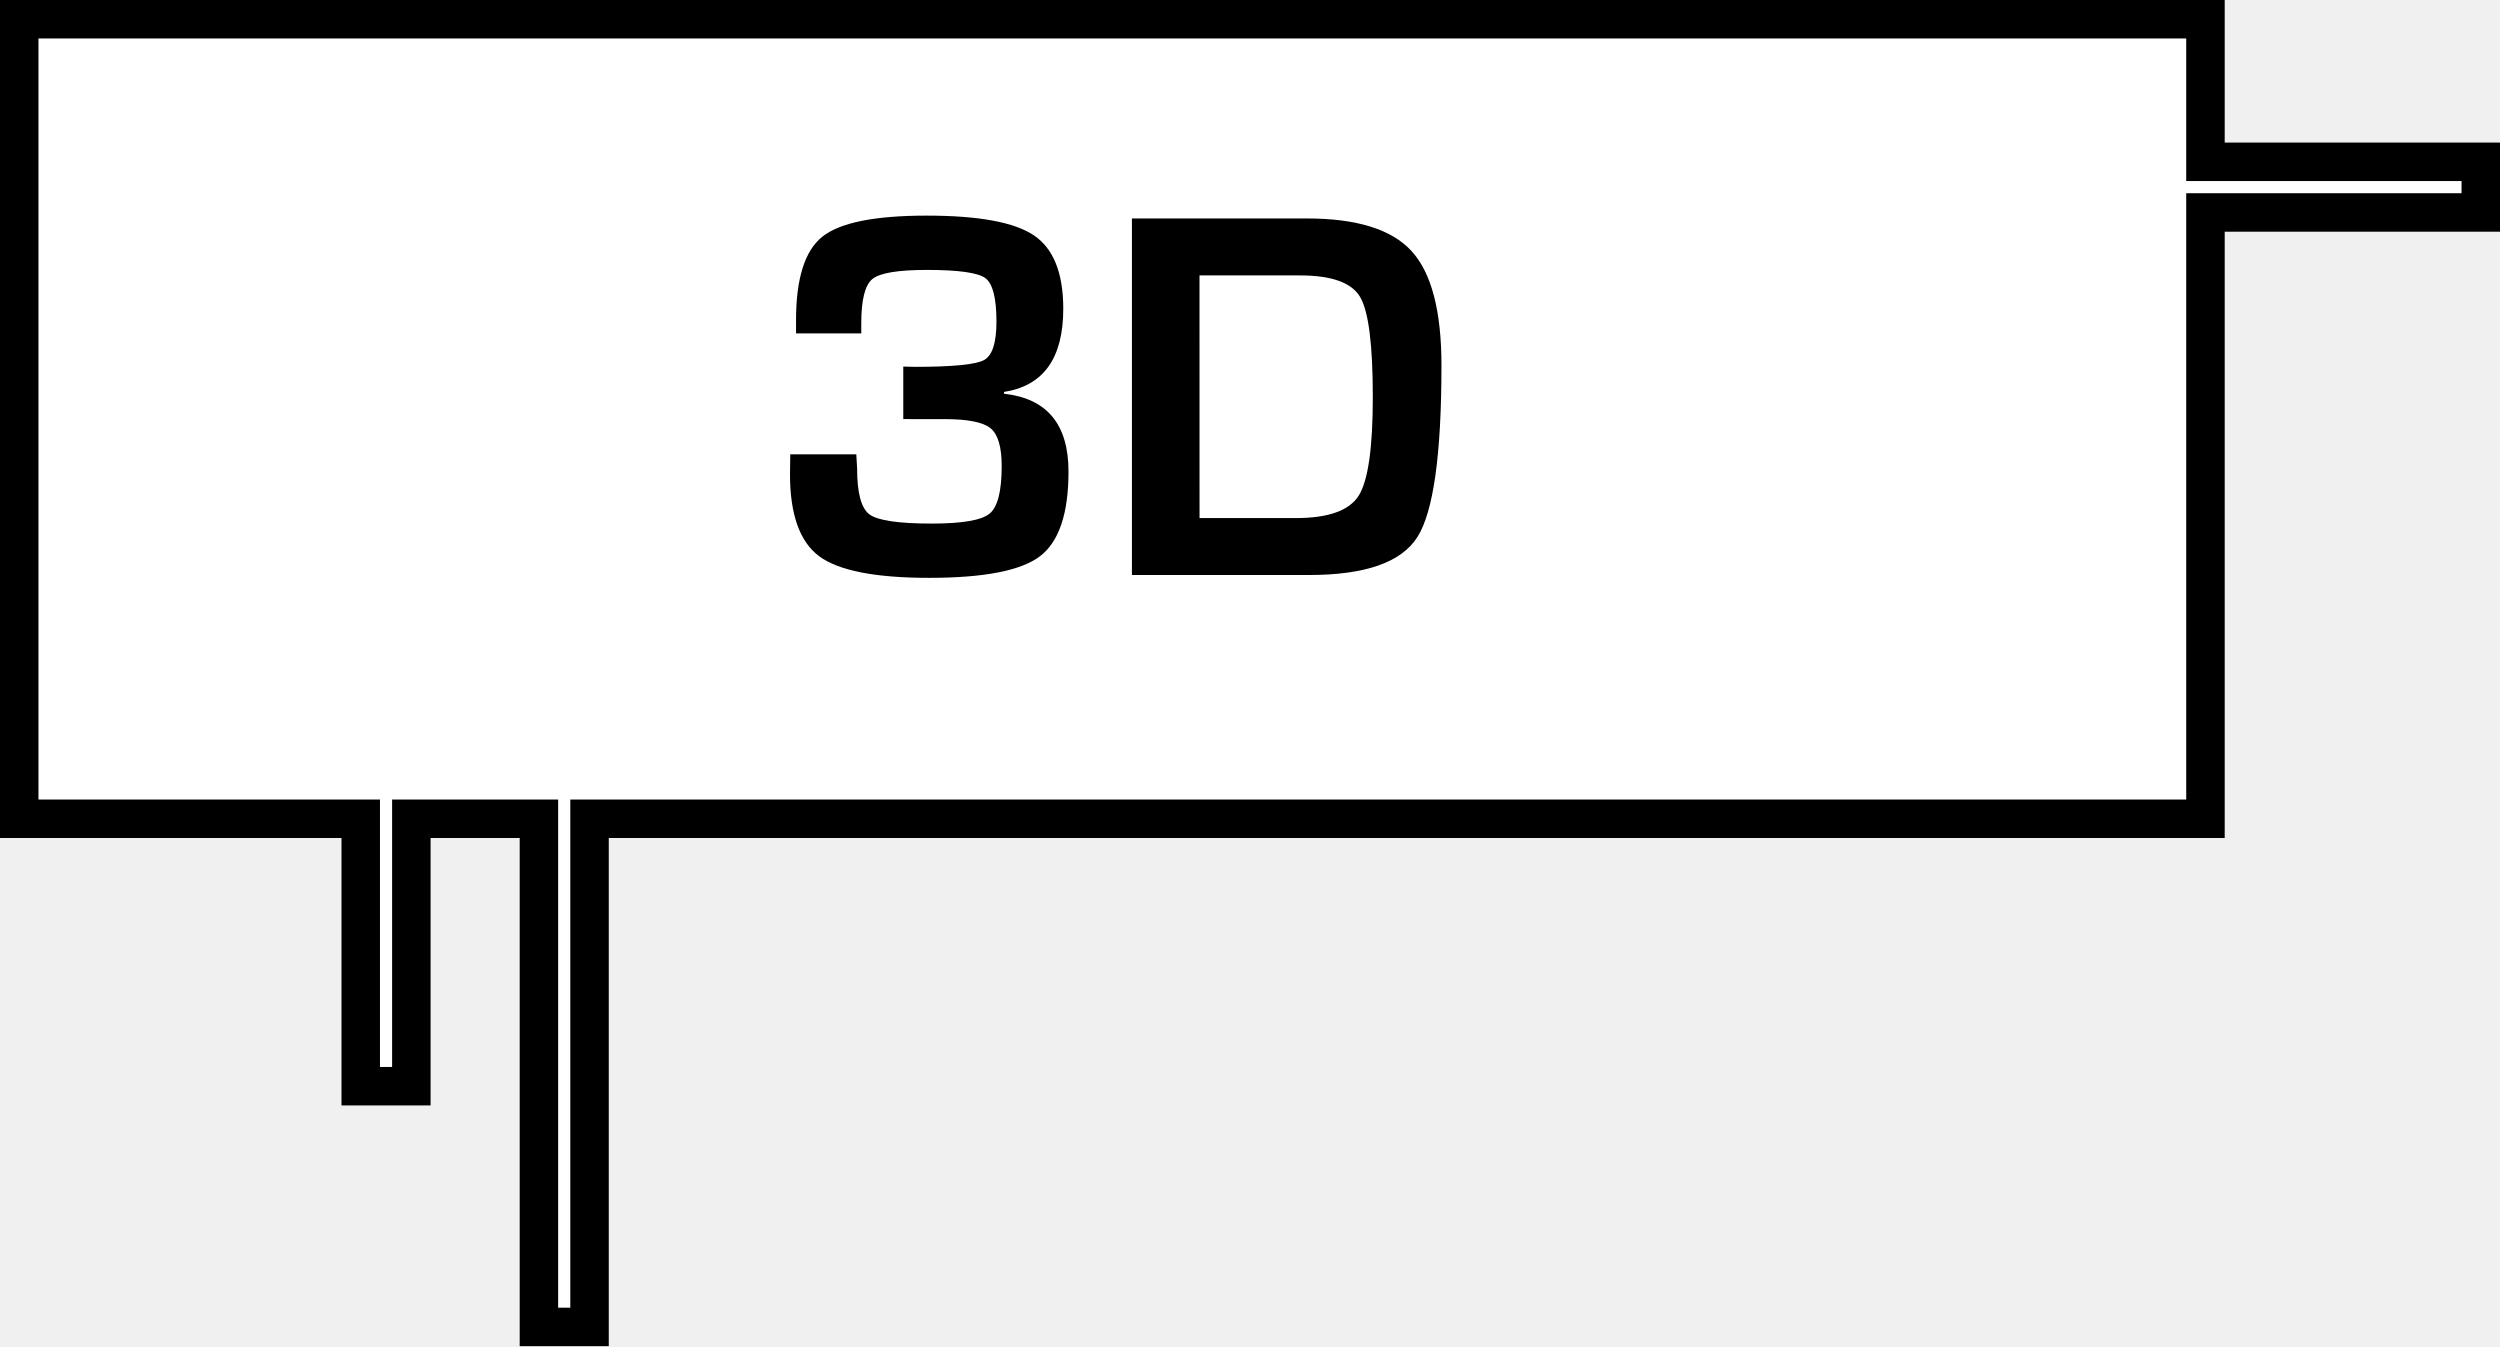
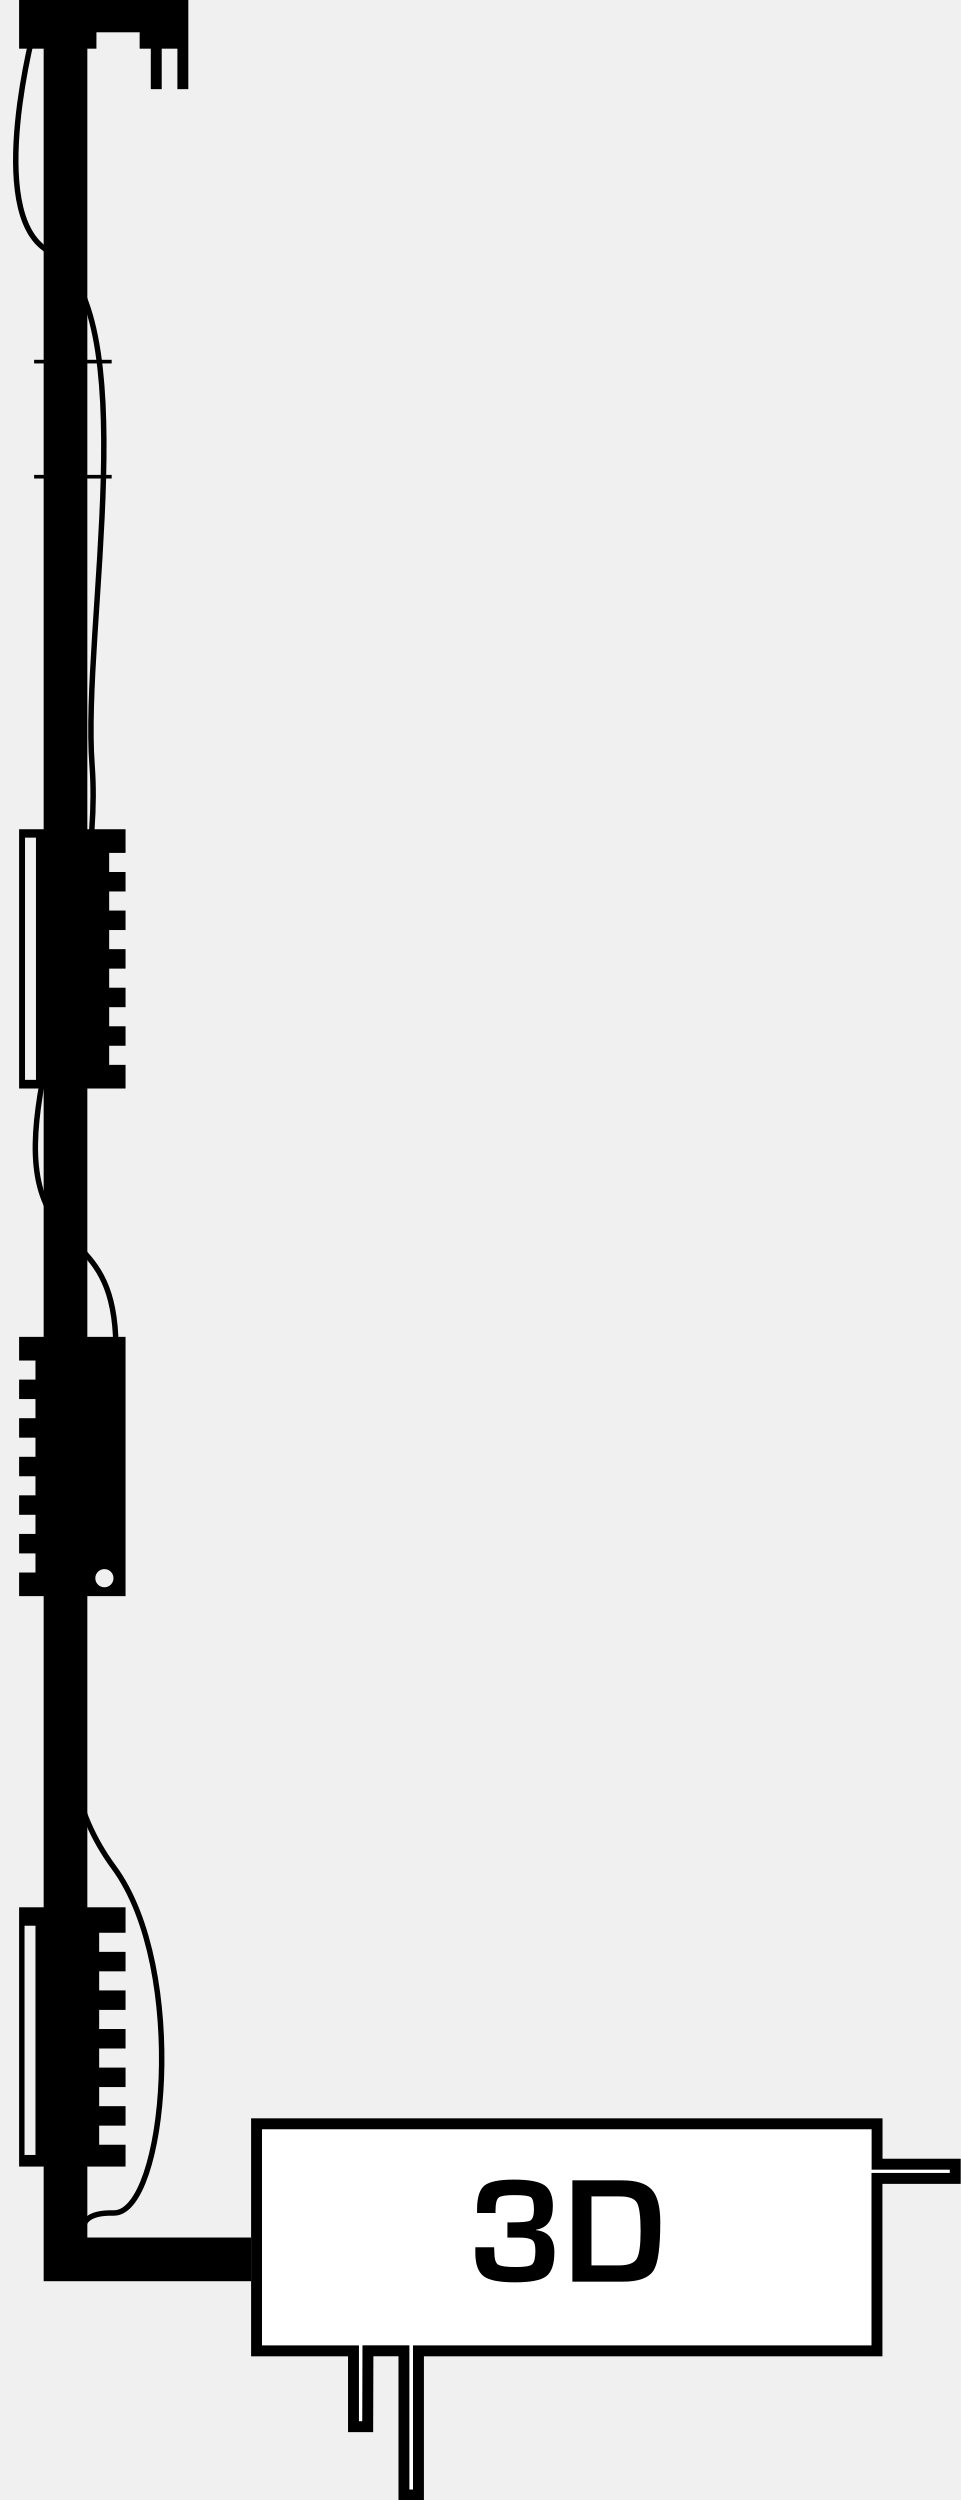
- <svg xmlns="http://www.w3.org/2000/svg" version="1.1" id="Layer_1" x="0px" y="0px" width="65px" height="35px" viewBox="0 0 65 35" enable-background="new 0 0 65 35" xml:space="preserve">
+ <svg xmlns="http://www.w3.org/2000/svg" version="1.1" id="Layer_1" x="0px" y="0px" width="88px" height="229px" viewBox="0 -89.958 88 229" enable-background="new 0 -89.958 88 229" xml:space="preserve">
+   <polyline fill="none" stroke="#000000" stroke-width="4" stroke-miterlimit="10" points="6,-90 6,117 23,117 " />
+   <polygon points="1.75,-90 1.75,-85.5 8.833,-85.5 8.833,-87 12.792,-87 12.792,-85.5 13.813,-85.5 13.813,-81.792 14.813,-81.792   14.813,-85.5 16.25,-85.5 16.25,-81.792 17.25,-81.792 17.25,-85.5 17.25,-87 17.25,-90 " />
+   <path d="M11.5-11.833V-14H1.75V9.75h9.75V7.583H10v-1.75h1.5V4.05h-1.499V2.3H11.5V0.517H10v-1.75h1.5v-1.783H10v-1.751h1.5V-6.55  H10V-8.3h1.5v-1.783H10v-1.75H11.5z M3.295,8.958H2.292v-22.188h1.003V8.958z" />
+   <path d="M11.5,87.083V84.75H1.75v23.75h9.75v-2H9.083v-1.75H11.5v-1.783H9.084v-1.75H11.5v-1.783H9.083v-1.75H11.5V95.9H9.083  v-1.751H11.5v-1.783H9.083v-1.75H11.5v-1.783H9.083v-1.75H11.5z M3.25,107.438H2.247v-21H3.25V107.438z" />
+   <rect x="3.125" y="-57" width="7.104" height="0.333" />
+   <rect x="3.125" y="-46.458" width="7.104" height="0.333" />
+   <path fill="none" stroke="#000000" stroke-width="0.5" stroke-miterlimit="10" d="M3.25-87.75c0,0-4.735,17.298,1.125,20.75  c9.125,5.375,3.116,34.527,4.059,47.125C9.583-4.5,0.222,11.862,4.25,20.417C6.873,25.987,12.5,24.25,10,41  s-7.244,29.686,0.417,40.084c6.877,9.334,4.75,31.75,0,31.667C5.75,112.669,8.685,115.896,6,117" />
+   <path d="M1.75,32.5v2.166h1.5v1.75h-1.5v1.783h1.5v1.75h-1.5v1.783h1.5v1.751h-1.5v1.783h1.5v1.75h-1.5V48.8h1.5v1.75h-1.5v1.783  h1.5v1.75h-1.5v2.167h9.75V32.5H1.75z M9.563,55.438c-0.46,0-0.833-0.373-0.833-0.834c0-0.46,0.373-0.833,0.833-0.833  s0.833,0.373,0.833,0.833C10.396,55.064,10.023,55.438,9.563,55.438z" />
  <g>
-     <g>
-       <polygon fill="#FFFFFF" points="14.012,34.5 14.012,21.288 10.695,21.288 10.695,28.241 9.379,28.241 9.379,21.288 0.5,21.288     0.5,0.5 57.342,0.5 57.342,4.207 64.5,4.207 64.5,5.524 57.342,5.524 57.342,21.288 15.328,21.288 15.328,34.5   " />
-       <path d="M56.842,1v2.707v1h1H64v0.317h-6.158h-1v1v14.764H15.828h-1v1V34h-0.316V21.788v-1h-1h-2.317h-1v1v5.953H9.879v-5.953v-1    h-1H1V1H56.842 M57.842,0H0v21.788h8.879v6.953h2.316v-6.953h2.317V35h2.316V21.788h42.014V6.024H65V3.707h-7.158V0L57.842,0z" />
-     </g>
-     <g>
-       <path d="M23.485,10.896V9.531l0.299,0.007c0.986,0,1.587-0.059,1.802-0.177c0.215-0.118,0.322-0.451,0.322-0.999    c0-0.611-0.096-0.988-0.288-1.13c-0.193-0.143-0.7-0.214-1.523-0.214c-0.747,0-1.217,0.078-1.412,0.234    c-0.194,0.157-0.292,0.538-0.292,1.145v0.271h-1.696V8.322c0-1.082,0.229-1.805,0.685-2.169c0.457-0.364,1.36-0.547,2.708-0.547    c1.357,0,2.289,0.172,2.795,0.516c0.507,0.344,0.76,0.98,0.76,1.908c0,1.281-0.514,2.001-1.54,2.16v0.047    c1.117,0.122,1.676,0.797,1.676,2.023c0,1.091-0.247,1.825-0.74,2.201s-1.455,0.563-2.884,0.563c-1.402,0-2.356-0.188-2.86-0.563    c-0.504-0.376-0.757-1.086-0.757-2.132l0.007-0.516h1.717c0.014,0.204,0.021,0.326,0.021,0.367c0,0.638,0.107,1.037,0.322,1.195    s0.754,0.238,1.619,0.238c0.792,0,1.292-0.086,1.503-0.258c0.21-0.172,0.315-0.584,0.315-1.236c0-0.498-0.096-0.826-0.289-0.984    c-0.192-0.158-0.591-0.238-1.197-0.238h-0.767L23.485,10.896L23.485,10.896z" />
-       <path d="M29.43,14.95V5.68h4.552c1.295,0,2.201,0.283,2.719,0.849c0.518,0.566,0.777,1.558,0.777,2.975    c0,2.313-0.209,3.8-0.625,4.458c-0.416,0.658-1.354,0.988-2.816,0.988H29.43z M31.188,13.47h2.503    c0.843,0,1.387-0.194,1.634-0.581c0.245-0.387,0.368-1.241,0.368-2.563c0-1.367-0.11-2.236-0.332-2.608    C35.139,7.347,34.62,7.161,33.8,7.161h-2.613L31.188,13.47L31.188,13.47z" />
-     </g>
+     <polygon fill="#FFFFFF" points="37,138.584 37,125.373 33.702,125.373 33.682,132.324 32.38,132.324 32.38,125.383 23.5,125.383    23.5,104.584 80.34,104.584 80.34,108.283 87.5,108.283 87.5,109.584 80.33,109.584 80.33,125.383 38.33,125.383 38.33,138.584     " />
+     <path d="M79.84,105.084v2.699v1h1H87v0.301h-6.17h-1v1v14.799h-41h-1v1v12.201H37.5v-12.211v-1h-1h-2.3h-0.997L33.2,125.87   l-0.018,5.954H32.88v-5.941v-1h-1H24v-19.799H79.84 M80.84,104.084H23v21.799h8.88v6.941h2.3l0.021-6.951h2.3v13.211h2.33v-13.201   h42v-15.799H88v-2.301h-7.16V104.084L80.84,104.084z" />
+   </g>
+   <g>
+     <path d="M46.48,114.983v-1.37h0.299c1,0,1.601-0.05,1.801-0.17c0.199-0.119,0.33-0.449,0.33-1c0-0.6-0.1-1-0.28-1.13   c-0.2-0.14-0.7-0.2-1.521-0.2c-0.75,0-1.219,0.07-1.42,0.221c-0.199,0.16-0.299,0.539-0.299,1.149v0.271H43.7v-0.351   c0-1.079,0.229-1.8,0.68-2.17c0.46-0.36,1.36-0.54,2.7-0.54c1.37,0,2.3,0.18,2.8,0.52c0.5,0.351,0.761,0.98,0.761,1.9   c0,1.301-0.5,2-1.541,2.17v0.041c1.121,0.119,1.68,0.799,1.68,2.02c0,1.1-0.25,1.82-0.739,2.199c-0.49,0.381-1.45,0.561-2.88,0.561   c-1.4,0-2.36-0.18-2.86-0.561c-0.5-0.379-0.76-1.1-0.76-2.129v-0.521h1.72c0.02,0.22,0.02,0.34,0.02,0.38   c0,0.641,0.101,1.04,0.33,1.2c0.221,0.149,0.761,0.229,1.631,0.229c0.8,0,1.3-0.07,1.5-0.25c0.199-0.17,0.3-0.58,0.3-1.229   c0-0.5-0.08-0.83-0.28-0.979c-0.199-0.16-0.6-0.24-1.199-0.24h-1.08V114.983z M52.43,119.033v-9.27h4.551   c1.299,0,2.199,0.279,2.72,0.85c0.521,0.561,0.78,1.561,0.78,2.971c0,2.319-0.201,3.799-0.631,4.459s-1.35,1-2.8,1h-4.62V119.033z    M54.189,117.553h2.5c0.83,0,1.381-0.199,1.621-0.579c0.25-0.399,0.369-1.25,0.369-2.57c0-1.37-0.119-2.239-0.34-2.601   c-0.22-0.379-0.74-0.569-1.561-0.569h-2.6v6.3L54.189,117.553z" />
  </g>
</svg>
